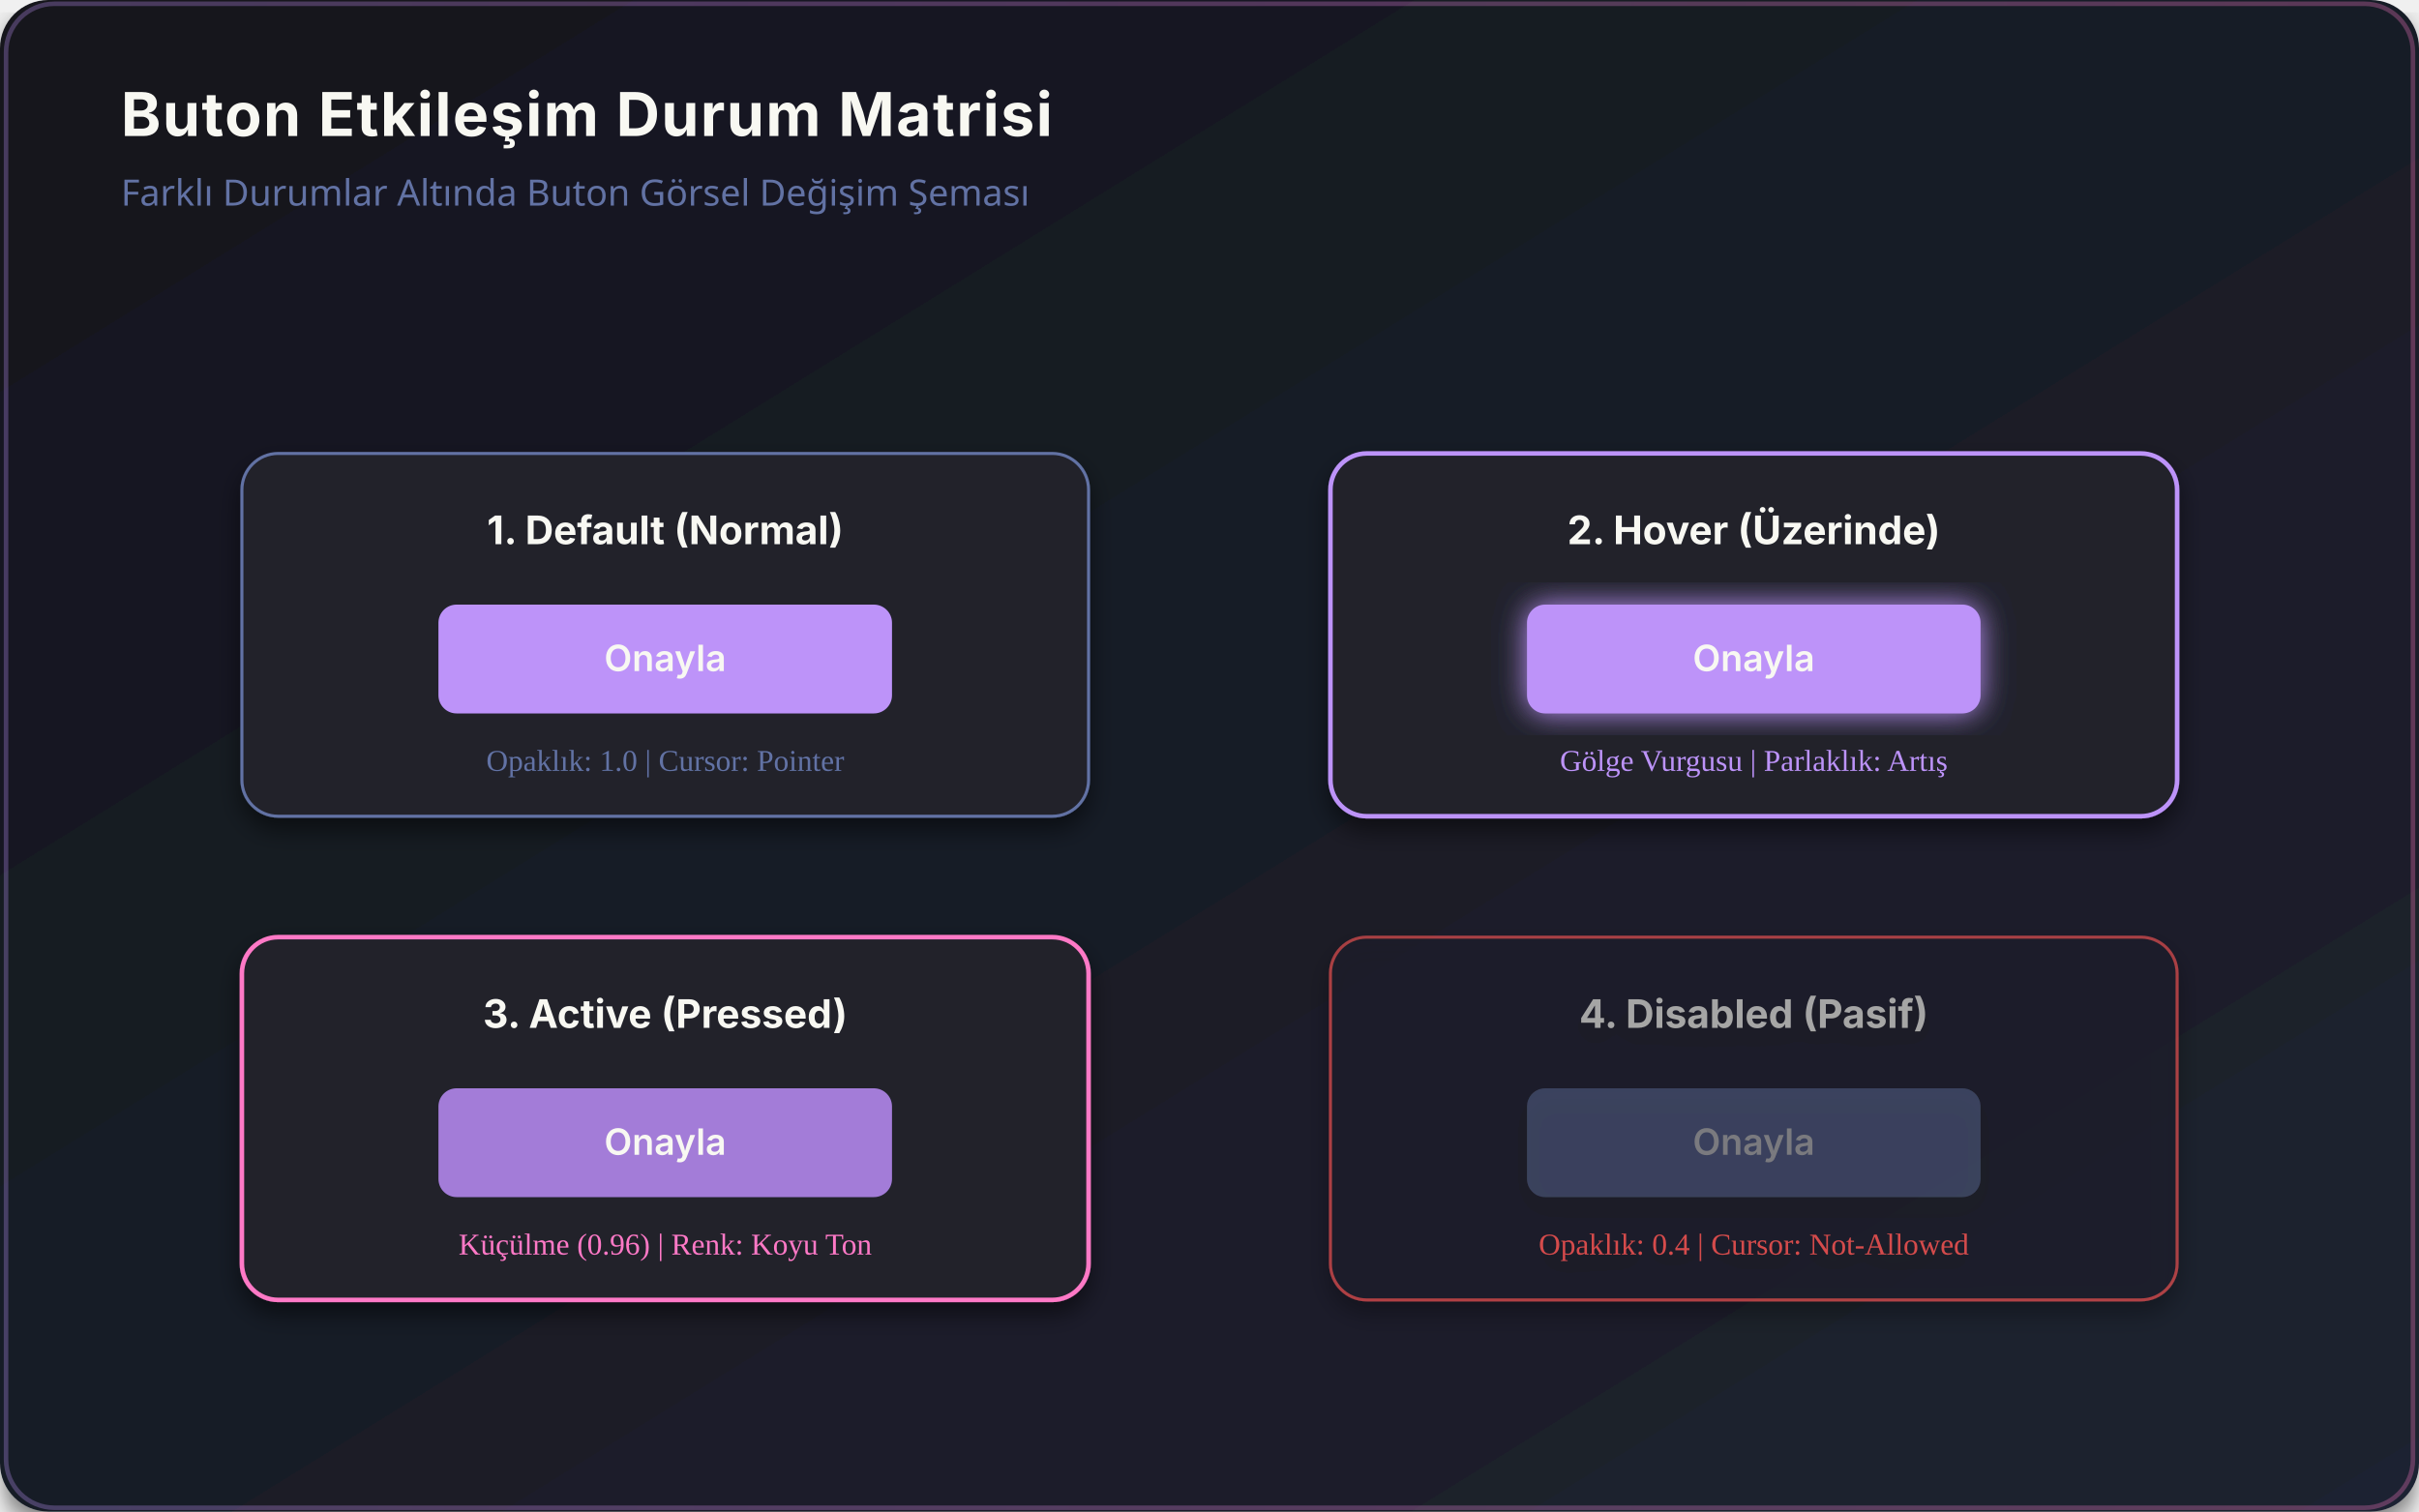
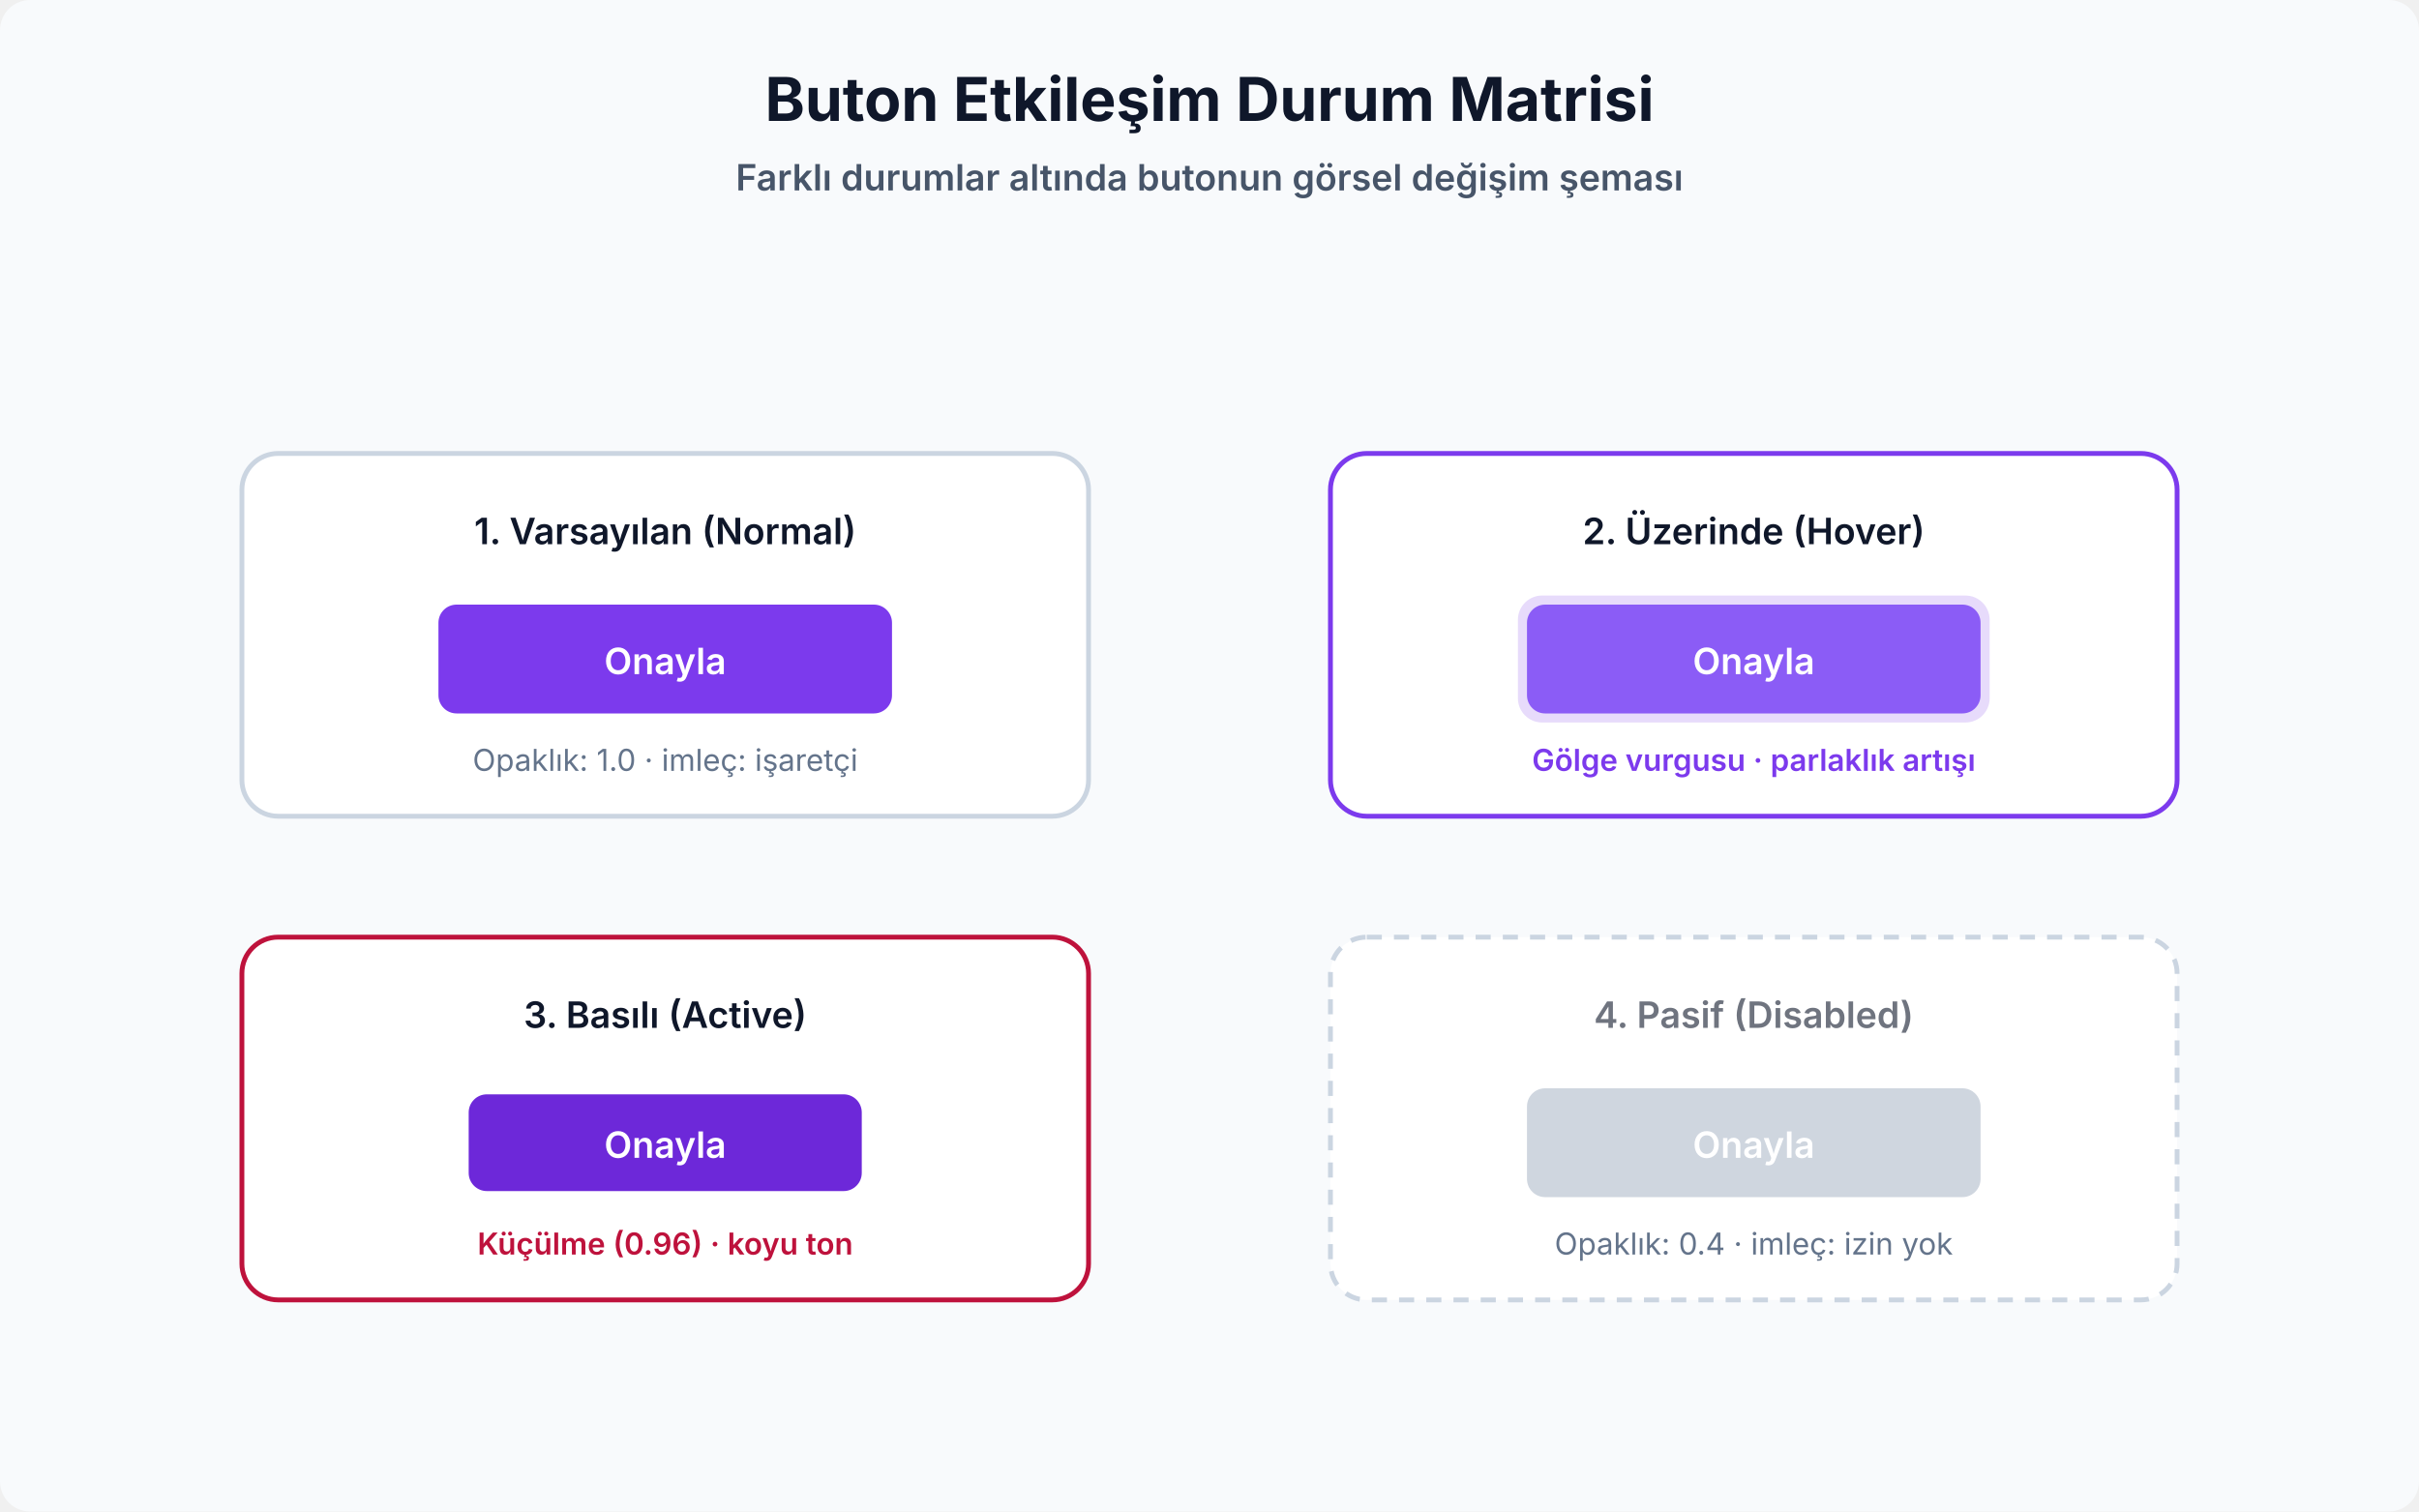
- <svg xmlns="http://www.w3.org/2000/svg" viewBox="0 0 800 500" width="100%" height="100%">
+ <svg xmlns="http://www.w3.org/2000/svg" viewBox="0 0 800 500">
  <defs>
-     <linearGradient id="bgGrad" x1="0%" y1="0%" x2="100%" y2="100%">
-       <stop offset="0%" stop-color="#14161d" />
-       <stop offset="100%" stop-color="#1e2230" />
-     </linearGradient>
-     <linearGradient id="accentGrad" x1="0%" y1="0%" x2="100%" y2="0%">
-       <stop offset="0%" stop-color="#bd93f9" />
-       <stop offset="100%" stop-color="#ff79c6" />
-     </linearGradient>
-     <filter id="shadow" x="-10%" y="-10%" width="120%" height="120%">
-       <feDropShadow dx="0" dy="4" stdDeviation="4" flood-color="#000" flood-opacity="0.5" />
-     </filter>
-     <filter id="glow-hover" x="-20%" y="-20%" width="140%" height="140%">
-       <feGaussianBlur stdDeviation="5" result="blur" />
-       <feComposite in="SourceGraphic" in2="blur" operator="over" />
-     </filter>
+     <marker id="aSlate" viewBox="0 0 10 10" refX="9" refY="5" markerWidth="7" markerHeight="7" orient="auto-start-reverse">
+       <path d="M0 0L10 5L0 10z" fill="#64748b" />
+     </marker>
    <style>
-       .text-style {
-         font-family: 'Outfit', 'Inter', sans-serif;
-         fill: #f8f8f2;
-       }
-       .btn-hover-anim {
-         animation: hoverEffect 2s infinite alternate;
-       }
-       .btn-active-anim {
-         animation: activeEffect 1.5s infinite alternate;
-       }
-       .btn-pulse {
-         animation: pulseSlow 3s infinite;
-       }
- 
-       @keyframes hoverEffect {
-         0% { filter: drop-shadow(0 0 2px rgba(189, 147, 249, 0.3)); }
-         100% { filter: drop-shadow(0 0 10px rgba(189, 147, 249, 0.7)); transform: translateY(-2px); }
-       }
-       @keyframes activeEffect {
-         0% { transform: scale(1); }
-         100% { transform: scale(0.96); filter: brightness(0.85); }
-       }
-       @keyframes pulseSlow {
-         0%, 100% { opacity: 0.9; }
-         50% { opacity: 1; }
-       }
+       text{font-family:system-ui,-apple-system,"Segoe UI",sans-serif}
+       .title{font-size:20px;font-weight:700;fill:#0f172a}
+       .sub{font-size:12px;font-weight:600;fill:#475569}
+       .h{font-size:13px;font-weight:700;fill:#0f172a}
+       .t{font-size:12px;font-weight:600;fill:#0f172a}
+       .body{font-size:11px;fill:#475569}
+       .small{font-size:10px;fill:#64748b}
+       .card{fill:#fff;stroke-width:1.6}
+       .tEmerald{fill:#059669}.tViolet{fill:#7c3aed}.tAmber{fill:#d97706}.tRose{fill:#be123c}.tSlate{fill:#64748b}.tWhite{fill:#fff}
    </style>
  </defs>
-   <rect width="100%" height="100%" rx="16" fill="url(#bgGrad)" filter="url(#shadow)" />
-   <rect width="99.5%" height="99.5%" x="0.25%" y="0.25%" rx="16" fill="none" stroke="url(#accentGrad)" stroke-width="1.5" opacity="0.3" />
-   <text x="40" y="45" class="text-style" font-size="20" font-weight="700" letter-spacing="0.5">Buton Etkileşim Durum Matrisi</text>
-   <text x="40" y="68" fill="#6272a4" font-family="sans-serif" font-size="12">Farklı Durumlar Altında Buton Görsel Değişim Şeması</text>
-   <g transform="translate(80, 150)" filter="url(#shadow)">
-     <rect width="280" height="120" rx="12" fill="#21222c" stroke="#6272a4" stroke-width="1" />
-     <text x="140" y="30" class="text-style" font-size="13" font-weight="700" text-anchor="middle">1. Default (Normal)</text>
-     <g transform="translate(65, 50)">
-       <rect width="150" height="36" rx="6" fill="#bd93f9" />
-       <text x="75" y="22" class="text-style" font-size="12" font-weight="600" text-anchor="middle" fill="#14161d">Onayla</text>
+   <rect width="100%" height="100%" rx="10" fill="#f8fafc" />
+   <text x="400" y="40" text-anchor="middle" class="title">Buton Etkileşim Durum Matrisi</text>
+   <text x="400" y="63" text-anchor="middle" class="sub">Farklı durumlar altında butonun görsel değişim şeması</text>
+   <g transform="translate(80,150)">
+     <rect width="280" height="120" rx="12" class="card" stroke="#cbd5e1" />
+     <text x="140" y="30" text-anchor="middle" class="t">1. Varsayılan (Normal)</text>
+     <g transform="translate(65,50)">
+       <rect width="150" height="36" rx="6" fill="#7c3aed" />
+       <text x="75" y="23" text-anchor="middle" class="t tWhite">Onayla</text>
    </g>
-     <text x="140" y="105" fill="#6272a4" font-size="10" text-anchor="middle">Opaklık: 1.0 | Cursor: Pointer</text>
+     <text x="140" y="105" text-anchor="middle" class="small">Opaklık: 1.0 · imleç: işaretçi</text>
  </g>
-   <g transform="translate(440, 150)" filter="url(#shadow)">
-     <rect width="280" height="120" rx="12" fill="#21222c" stroke="#bd93f9" stroke-width="1.5" />
-     <text x="140" y="30" class="text-style" font-size="13" font-weight="700" text-anchor="middle">2. Hover (Üzerinde)</text>
-     <g transform="translate(65, 50)">
-       <g class="btn-hover-anim" style="transform-origin: 75px 18px;">
-         <rect width="150" height="36" rx="6" fill="#bd93f9" filter="url(#glow-hover)" />
-         <text x="75" y="22" class="text-style" font-size="12" font-weight="600" text-anchor="middle" fill="#14161d">Onayla</text>
-       </g>
+   <g transform="translate(440,150)">
+     <rect width="280" height="120" rx="12" class="card" stroke="#7c3aed" />
+     <text x="140" y="30" text-anchor="middle" class="t">2. Üzerinde (Hover)</text>
+     <g transform="translate(65,50)">
+       <rect x="-3" y="-3" width="156" height="42" rx="8" fill="#7c3aed" fill-opacity="0.18" />
+       <rect width="150" height="36" rx="6" fill="#8b5cf6" />
+       <text x="75" y="23" text-anchor="middle" class="t tWhite">Onayla</text>
    </g>
-     <text x="140" y="105" fill="#bd93f9" font-size="10" text-anchor="middle">Gölge Vurgusu | Parlaklık: Artış</text>
+     <text x="140" y="105" text-anchor="middle" class="small tViolet" font-weight="600">Gölge vurgusu · parlaklık artışı</text>
  </g>
-   <g transform="translate(80, 310)" filter="url(#shadow)">
-     <rect width="280" height="120" rx="12" fill="#21222c" stroke="#ff79c6" stroke-width="1.5" />
-     <text x="140" y="30" class="text-style" font-size="13" font-weight="700" text-anchor="middle">3. Active (Pressed)</text>
-     <g transform="translate(65, 50)">
-       <g class="btn-active-anim" style="transform-origin: 75px 18px;">
-         <rect width="150" height="36" rx="6" fill="#a37cd8" />
-         <text x="75" y="22" class="text-style" font-size="12" font-weight="600" text-anchor="middle" fill="#14161d">Onayla</text>
-       </g>
+   <g transform="translate(80,310)">
+     <rect width="280" height="120" rx="12" class="card" stroke="#be123c" />
+     <text x="140" y="30" text-anchor="middle" class="t">3. Basılı (Active)</text>
+     <g transform="translate(75,52)">
+       <rect width="130" height="32" rx="6" fill="#6d28d9" />
+       <text x="65" y="21" text-anchor="middle" class="t tWhite">Onayla</text>
    </g>
-     <text x="140" y="105" fill="#ff79c6" font-size="10" text-anchor="middle">Küçülme (0.96) | Renk: Koyu Ton</text>
+     <text x="140" y="105" text-anchor="middle" class="small tRose" font-weight="600">Küçülme (0.96) · koyu ton</text>
  </g>
-   <g transform="translate(440, 310)" filter="url(#shadow)">
-     <rect width="280" height="120" rx="12" fill="#21222c" stroke="#ff5555" stroke-width="1" opacity="0.6" />
-     <text x="140" y="30" class="text-style" font-size="13" font-weight="700" text-anchor="middle" opacity="0.6">4. Disabled (Pasif)</text>
-     <g transform="translate(65, 50)" opacity="0.4">
-       <rect width="150" height="36" rx="6" fill="#6272a4" />
-       <text x="75" y="22" class="text-style" font-size="12" font-weight="600" text-anchor="middle" fill="#f8f8f2">Onayla</text>
+   <g transform="translate(440,310)">
+     <rect width="280" height="120" rx="12" class="card" stroke="#cbd5e1" stroke-dasharray="5,4" />
+     <text x="140" y="30" text-anchor="middle" class="t" opacity="0.6">4. Pasif (Disabled)</text>
+     <g transform="translate(65,50)" opacity="0.45">
+       <rect width="150" height="36" rx="6" fill="#94a3b8" />
+       <text x="75" y="23" text-anchor="middle" class="t tWhite">Onayla</text>
    </g>
-     <text x="140" y="105" fill="#ff5555" font-size="10" text-anchor="middle" opacity="0.8">Opaklık: 0.4 | Cursor: Not-Allowed</text>
+     <text x="140" y="105" text-anchor="middle" class="small">Opaklık: 0.4 · imleç: izin yok</text>
  </g>
</svg>
